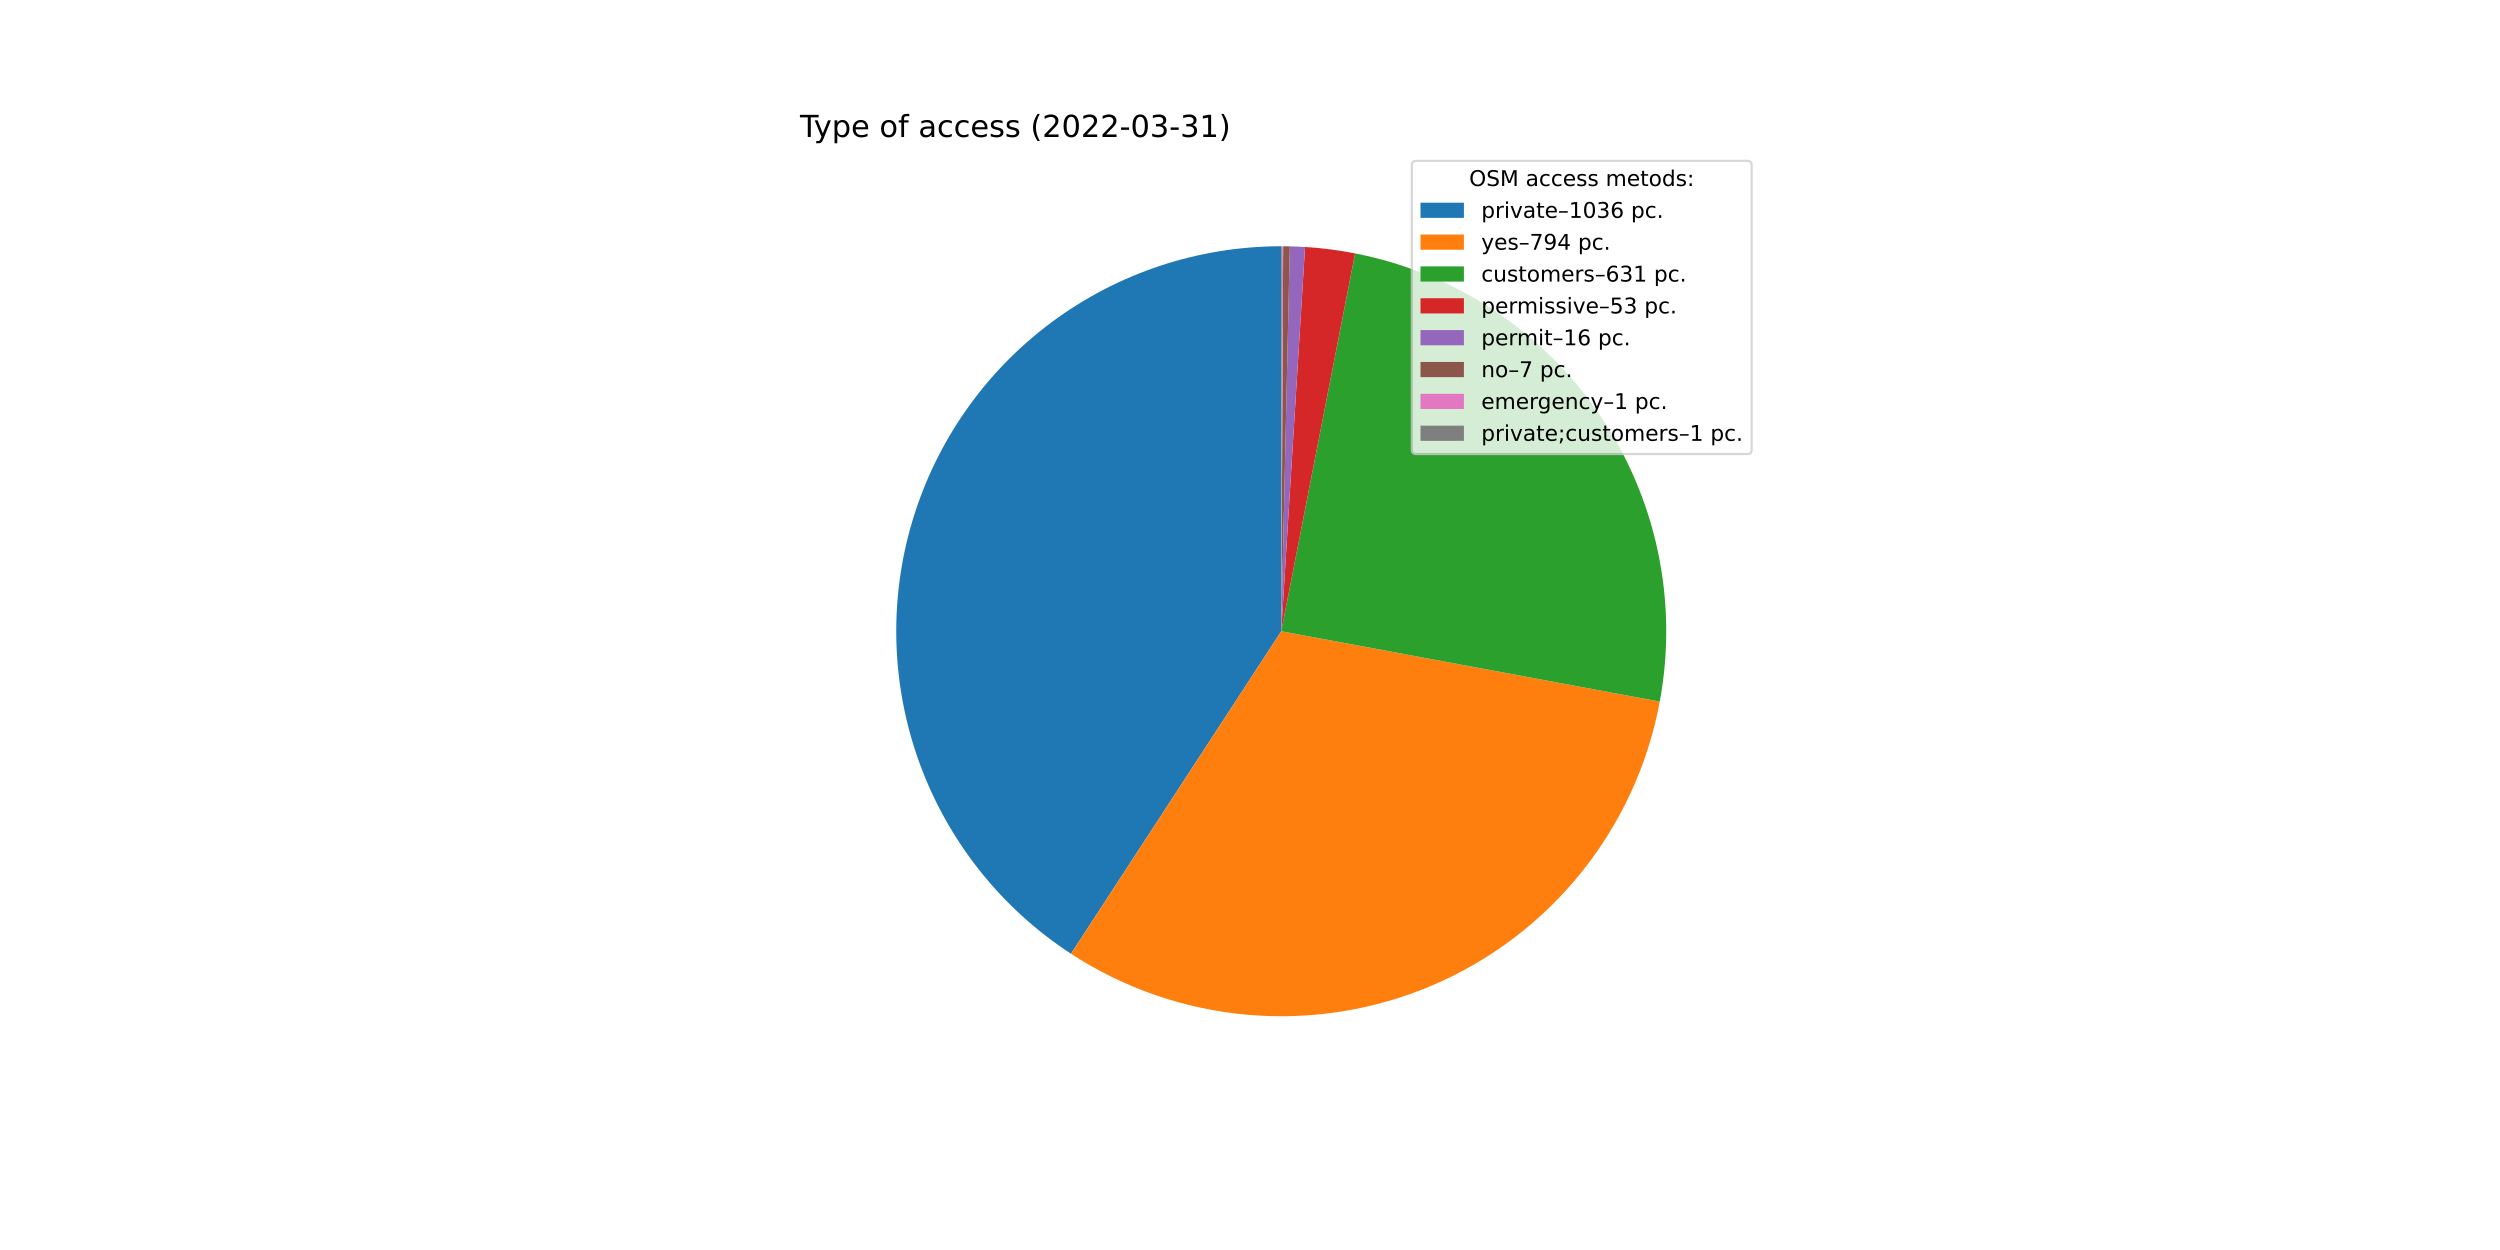
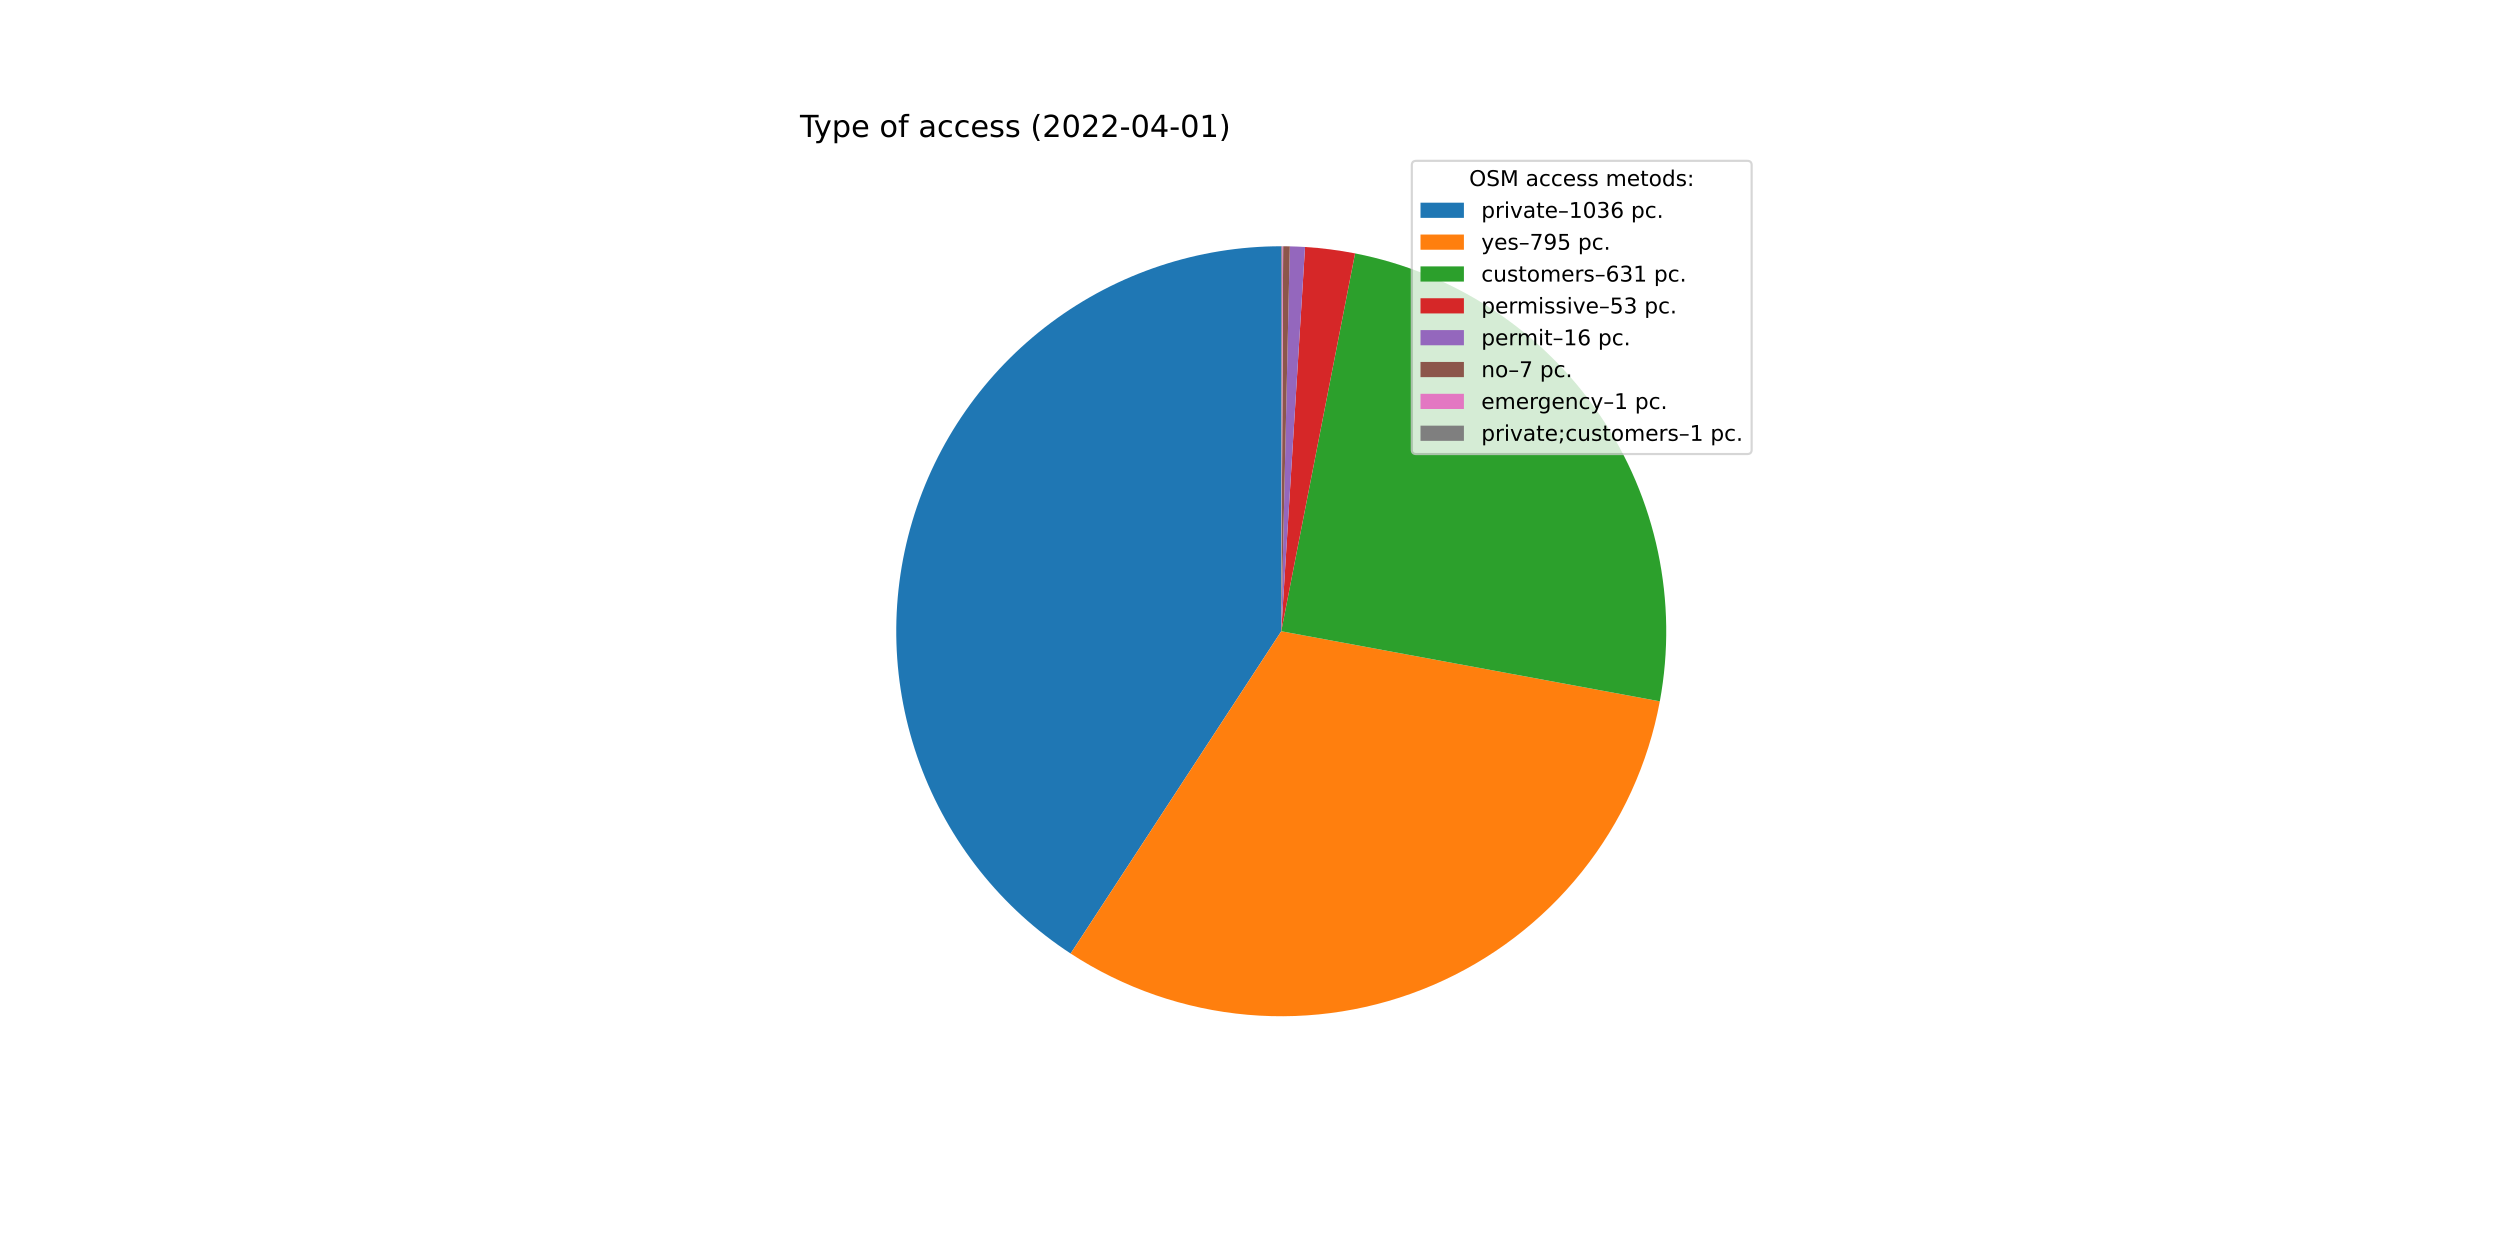
<svg xmlns="http://www.w3.org/2000/svg" xmlns:xlink="http://www.w3.org/1999/xlink" width="1152pt" height="576pt" viewBox="0 0 1152 576" version="1.1">
  <defs>
    <style type="text/css">*{stroke-linejoin: round; stroke-linecap: butt}</style>
  </defs>
  <g id="figure_1">
    <g id="patch_1">
      <path d="M 0 576  L 1152 576  L 1152 0  L 0 0  z " style="fill: #ffffff" />
    </g>
    <g id="axes_1">
      <g id="patch_2">
-         <path d="M 590.4 113.472  C 552.176 113.472 514.957 125.825 484.319 148.681  C 453.681 171.537 431.236 203.694 420.345 240.334  C 409.455 276.973 410.692 316.17 423.871 352.05  C 437.051 387.93 461.479 418.607 493.498 439.485  L 590.4 290.88  L 590.4 113.472  z " style="fill: #1f77b4" />
+         <path d="M 590.4 113.472  C 552.191 113.472 514.986 125.816 484.355 148.655  C 453.724 171.494 431.275 203.629 420.371 240.248  C 409.466 276.867 410.678 316.048 423.825 351.924  C 436.972 387.799 461.363 418.485 493.348 439.387  L 590.4 290.88  L 590.4 113.472  z " style="fill: #1f77b4" />
      </g>
      <g id="patch_3">
-         <path d="M 493.498 439.485  C 517.952 455.431 545.969 465.098 575.053 467.623  C 604.138 470.148 633.401 465.456 660.238 453.963  C 687.075 442.471 710.665 424.53 728.907 401.737  C 747.15 378.944 759.487 351.997 764.822 323.295  L 590.4 290.88  L 493.498 439.485  z " style="fill: #ff7f0e" />
+         <path d="M 493.348 439.387  C 517.807 455.372 545.841 465.069 574.95 467.614  C 604.059 470.159 633.35 465.473 660.212 453.975  C 687.074 442.476 710.684 424.518 728.937 401.7  C 747.189 378.883 759.525 351.906 764.844 323.174  L 590.4 290.88  L 493.348 439.387  z " style="fill: #ff7f0e" />
      </g>
      <g id="patch_4">
-         <path d="M 764.822 323.295  C 773.363 277.333 763.401 229.808 737.12 191.146  C 710.839 152.483 670.312 125.734 624.432 116.767  L 590.4 290.88  L 764.822 323.295  z " style="fill: #2ca02c" />
+         <path d="M 764.844 323.174  C 773.35 277.225 763.367 229.726 737.081 191.089  C 710.796 152.453 670.281 125.725 624.419 116.764  L 590.4 290.88  L 764.844 323.174  z " style="fill: #2ca02c" />
      </g>
      <g id="patch_5">
-         <path d="M 624.432 116.767  C 620.625 116.023 616.796 115.404 612.949 114.911  C 609.102 114.418 605.24 114.051 601.369 113.811  L 590.4 290.88  L 624.432 116.767  z " style="fill: #d62728" />
+         <path d="M 624.419 116.764  C 620.614 116.021 616.785 115.402 612.94 114.91  C 609.094 114.417 605.234 114.051 601.364 113.811  L 590.4 290.88  L 624.419 116.764  z " style="fill: #d62728" />
      </g>
      <g id="patch_6">
-         <path d="M 601.369 113.811  C 600.2 113.739 599.031 113.678 597.861 113.629  C 596.692 113.58 595.521 113.542 594.351 113.516  L 590.4 290.88  L 601.369 113.811  z " style="fill: #9467bd" />
+         <path d="M 601.364 113.811  C 600.196 113.739 599.028 113.678 597.858 113.629  C 596.689 113.58 595.519 113.542 594.349 113.516  L 590.4 290.88  L 601.364 113.811  z " style="fill: #9467bd" />
      </g>
      <g id="patch_7">
-         <path d="M 594.351 113.516  C 593.839 113.505 593.327 113.495 592.815 113.488  C 592.302 113.481 591.79 113.477 591.278 113.474  L 590.4 290.88  L 594.351 113.516  z " style="fill: #8c564b" />
+         <path d="M 594.349 113.516  C 593.837 113.505 593.326 113.495 592.814 113.488  C 592.302 113.481 591.79 113.477 591.278 113.474  L 590.4 290.88  L 594.349 113.516  z " style="fill: #8c564b" />
      </g>
      <g id="patch_8">
-         <path d="M 591.278 113.474  C 591.205 113.474 591.132 113.473 591.059 113.473  C 590.985 113.473 590.912 113.473 590.839 113.473  L 590.4 290.88  L 591.278 113.474  z " style="fill: #e377c2" />
+         <path d="M 591.278 113.474  C 591.205 113.474 591.131 113.473 591.058 113.473  C 590.985 113.473 590.912 113.473 590.839 113.473  L 590.4 290.88  L 591.278 113.474  z " style="fill: #e377c2" />
      </g>
      <g id="patch_9">
-         <path d="M 590.839 113.473  C 590.766 113.472 590.693 113.472 590.62 113.472  C 590.546 113.472 590.473 113.472 590.4 113.472  L 590.4 290.88  L 590.839 113.473  z " style="fill: #7f7f7f" />
+         <path d="M 590.839 113.473  C 590.766 113.472 590.693 113.472 590.619 113.472  C 590.546 113.472 590.473 113.472 590.4 113.472  L 590.4 290.88  L 590.839 113.473  z " style="fill: #7f7f7f" />
      </g>
      <g id="matplotlib.axis_1" />
      <g id="matplotlib.axis_2" />
      <g id="text_1">
        <g transform="translate(368.64 63.12)scale(0.14 -0.14)">
          <defs>
            <path id="DejaVuSans-54" d="M -19 4666  L 3928 4666  L 3928 4134  L 2272 4134  L 2272 0  L 1638 0  L 1638 4134  L -19 4134  L -19 4666  z " transform="scale(0.015625)" />
            <path id="DejaVuSans-79" d="M 2059 -325  Q 1816 -950 1584 -1140  Q 1353 -1331 966 -1331  L 506 -1331  L 506 -850  L 844 -850  Q 1081 -850 1212 -737  Q 1344 -625 1503 -206  L 1606 56  L 191 3500  L 800 3500  L 1894 763  L 2988 3500  L 3597 3500  L 2059 -325  z " transform="scale(0.015625)" />
            <path id="DejaVuSans-70" d="M 1159 525  L 1159 -1331  L 581 -1331  L 581 3500  L 1159 3500  L 1159 2969  Q 1341 3281 1617 3432  Q 1894 3584 2278 3584  Q 2916 3584 3314 3078  Q 3713 2572 3713 1747  Q 3713 922 3314 415  Q 2916 -91 2278 -91  Q 1894 -91 1617 61  Q 1341 213 1159 525  z M 3116 1747  Q 3116 2381 2855 2742  Q 2594 3103 2138 3103  Q 1681 3103 1420 2742  Q 1159 2381 1159 1747  Q 1159 1113 1420 752  Q 1681 391 2138 391  Q 2594 391 2855 752  Q 3116 1113 3116 1747  z " transform="scale(0.015625)" />
            <path id="DejaVuSans-65" d="M 3597 1894  L 3597 1613  L 953 1613  Q 991 1019 1311 708  Q 1631 397 2203 397  Q 2534 397 2845 478  Q 3156 559 3463 722  L 3463 178  Q 3153 47 2828 -22  Q 2503 -91 2169 -91  Q 1331 -91 842 396  Q 353 884 353 1716  Q 353 2575 817 3079  Q 1281 3584 2069 3584  Q 2775 3584 3186 3129  Q 3597 2675 3597 1894  z M 3022 2063  Q 3016 2534 2758 2815  Q 2500 3097 2075 3097  Q 1594 3097 1305 2825  Q 1016 2553 972 2059  L 3022 2063  z " transform="scale(0.015625)" />
            <path id="DejaVuSans-20" transform="scale(0.015625)" />
            <path id="DejaVuSans-6f" d="M 1959 3097  Q 1497 3097 1228 2736  Q 959 2375 959 1747  Q 959 1119 1226 758  Q 1494 397 1959 397  Q 2419 397 2687 759  Q 2956 1122 2956 1747  Q 2956 2369 2687 2733  Q 2419 3097 1959 3097  z M 1959 3584  Q 2709 3584 3137 3096  Q 3566 2609 3566 1747  Q 3566 888 3137 398  Q 2709 -91 1959 -91  Q 1206 -91 779 398  Q 353 888 353 1747  Q 353 2609 779 3096  Q 1206 3584 1959 3584  z " transform="scale(0.015625)" />
            <path id="DejaVuSans-66" d="M 2375 4863  L 2375 4384  L 1825 4384  Q 1516 4384 1395 4259  Q 1275 4134 1275 3809  L 1275 3500  L 2222 3500  L 2222 3053  L 1275 3053  L 1275 0  L 697 0  L 697 3053  L 147 3053  L 147 3500  L 697 3500  L 697 3744  Q 697 4328 969 4595  Q 1241 4863 1831 4863  L 2375 4863  z " transform="scale(0.015625)" />
            <path id="DejaVuSans-61" d="M 2194 1759  Q 1497 1759 1228 1600  Q 959 1441 959 1056  Q 959 750 1161 570  Q 1363 391 1709 391  Q 2188 391 2477 730  Q 2766 1069 2766 1631  L 2766 1759  L 2194 1759  z M 3341 1997  L 3341 0  L 2766 0  L 2766 531  Q 2569 213 2275 61  Q 1981 -91 1556 -91  Q 1019 -91 701 211  Q 384 513 384 1019  Q 384 1609 779 1909  Q 1175 2209 1959 2209  L 2766 2209  L 2766 2266  Q 2766 2663 2505 2880  Q 2244 3097 1772 3097  Q 1472 3097 1187 3025  Q 903 2953 641 2809  L 641 3341  Q 956 3463 1253 3523  Q 1550 3584 1831 3584  Q 2591 3584 2966 3190  Q 3341 2797 3341 1997  z " transform="scale(0.015625)" />
            <path id="DejaVuSans-63" d="M 3122 3366  L 3122 2828  Q 2878 2963 2633 3030  Q 2388 3097 2138 3097  Q 1578 3097 1268 2742  Q 959 2388 959 1747  Q 959 1106 1268 751  Q 1578 397 2138 397  Q 2388 397 2633 464  Q 2878 531 3122 666  L 3122 134  Q 2881 22 2623 -34  Q 2366 -91 2075 -91  Q 1284 -91 818 406  Q 353 903 353 1747  Q 353 2603 823 3093  Q 1294 3584 2113 3584  Q 2378 3584 2631 3529  Q 2884 3475 3122 3366  z " transform="scale(0.015625)" />
            <path id="DejaVuSans-73" d="M 2834 3397  L 2834 2853  Q 2591 2978 2328 3040  Q 2066 3103 1784 3103  Q 1356 3103 1142 2972  Q 928 2841 928 2578  Q 928 2378 1081 2264  Q 1234 2150 1697 2047  L 1894 2003  Q 2506 1872 2764 1633  Q 3022 1394 3022 966  Q 3022 478 2636 193  Q 2250 -91 1575 -91  Q 1294 -91 989 -36  Q 684 19 347 128  L 347 722  Q 666 556 975 473  Q 1284 391 1588 391  Q 1994 391 2212 530  Q 2431 669 2431 922  Q 2431 1156 2273 1281  Q 2116 1406 1581 1522  L 1381 1569  Q 847 1681 609 1914  Q 372 2147 372 2553  Q 372 3047 722 3315  Q 1072 3584 1716 3584  Q 2034 3584 2315 3537  Q 2597 3491 2834 3397  z " transform="scale(0.015625)" />
            <path id="DejaVuSans-28" d="M 1984 4856  Q 1566 4138 1362 3434  Q 1159 2731 1159 2009  Q 1159 1288 1364 580  Q 1569 -128 1984 -844  L 1484 -844  Q 1016 -109 783 600  Q 550 1309 550 2009  Q 550 2706 781 3412  Q 1013 4119 1484 4856  L 1984 4856  z " transform="scale(0.015625)" />
            <path id="DejaVuSans-32" d="M 1228 531  L 3431 531  L 3431 0  L 469 0  L 469 531  Q 828 903 1448 1529  Q 2069 2156 2228 2338  Q 2531 2678 2651 2914  Q 2772 3150 2772 3378  Q 2772 3750 2511 3984  Q 2250 4219 1831 4219  Q 1534 4219 1204 4116  Q 875 4013 500 3803  L 500 4441  Q 881 4594 1212 4672  Q 1544 4750 1819 4750  Q 2544 4750 2975 4387  Q 3406 4025 3406 3419  Q 3406 3131 3298 2873  Q 3191 2616 2906 2266  Q 2828 2175 2409 1742  Q 1991 1309 1228 531  z " transform="scale(0.015625)" />
            <path id="DejaVuSans-30" d="M 2034 4250  Q 1547 4250 1301 3770  Q 1056 3291 1056 2328  Q 1056 1369 1301 889  Q 1547 409 2034 409  Q 2525 409 2770 889  Q 3016 1369 3016 2328  Q 3016 3291 2770 3770  Q 2525 4250 2034 4250  z M 2034 4750  Q 2819 4750 3233 4129  Q 3647 3509 3647 2328  Q 3647 1150 3233 529  Q 2819 -91 2034 -91  Q 1250 -91 836 529  Q 422 1150 422 2328  Q 422 3509 836 4129  Q 1250 4750 2034 4750  z " transform="scale(0.015625)" />
            <path id="DejaVuSans-2d" d="M 313 2009  L 1997 2009  L 1997 1497  L 313 1497  L 313 2009  z " transform="scale(0.015625)" />
-             <path id="DejaVuSans-33" d="M 2597 2516  Q 3050 2419 3304 2112  Q 3559 1806 3559 1356  Q 3559 666 3084 287  Q 2609 -91 1734 -91  Q 1441 -91 1130 -33  Q 819 25 488 141  L 488 750  Q 750 597 1062 519  Q 1375 441 1716 441  Q 2309 441 2620 675  Q 2931 909 2931 1356  Q 2931 1769 2642 2001  Q 2353 2234 1838 2234  L 1294 2234  L 1294 2753  L 1863 2753  Q 2328 2753 2575 2939  Q 2822 3125 2822 3475  Q 2822 3834 2567 4026  Q 2313 4219 1838 4219  Q 1578 4219 1281 4162  Q 984 4106 628 3988  L 628 4550  Q 988 4650 1302 4700  Q 1616 4750 1894 4750  Q 2613 4750 3031 4423  Q 3450 4097 3450 3541  Q 3450 3153 3228 2886  Q 3006 2619 2597 2516  z " transform="scale(0.015625)" />
+             <path id="DejaVuSans-34" d="M 2419 4116  L 825 1625  L 2419 1625  L 2419 4116  z M 2253 4666  L 3047 4666  L 3047 1625  L 3713 1625  L 3713 1100  L 3047 1100  L 3047 0  L 2419 0  L 2419 1100  L 313 1100  L 313 1709  L 2253 4666  z " transform="scale(0.015625)" />
            <path id="DejaVuSans-31" d="M 794 531  L 1825 531  L 1825 4091  L 703 3866  L 703 4441  L 1819 4666  L 2450 4666  L 2450 531  L 3481 531  L 3481 0  L 794 0  L 794 531  z " transform="scale(0.015625)" />
            <path id="DejaVuSans-29" d="M 513 4856  L 1013 4856  Q 1481 4119 1714 3412  Q 1947 2706 1947 2009  Q 1947 1309 1714 600  Q 1481 -109 1013 -844  L 513 -844  Q 928 -128 1133 580  Q 1338 1288 1338 2009  Q 1338 2731 1133 3434  Q 928 4138 513 4856  z " transform="scale(0.015625)" />
          </defs>
          <use xlink:href="#DejaVuSans-54" />
          <use xlink:href="#DejaVuSans-79" x="45.459" />
          <use xlink:href="#DejaVuSans-70" x="104.639" />
          <use xlink:href="#DejaVuSans-65" x="168.115" />
          <use xlink:href="#DejaVuSans-20" x="229.639" />
          <use xlink:href="#DejaVuSans-6f" x="261.426" />
          <use xlink:href="#DejaVuSans-66" x="322.607" />
          <use xlink:href="#DejaVuSans-20" x="357.812" />
          <use xlink:href="#DejaVuSans-61" x="389.6" />
          <use xlink:href="#DejaVuSans-63" x="450.879" />
          <use xlink:href="#DejaVuSans-63" x="505.859" />
          <use xlink:href="#DejaVuSans-65" x="560.84" />
          <use xlink:href="#DejaVuSans-73" x="622.363" />
          <use xlink:href="#DejaVuSans-73" x="674.463" />
          <use xlink:href="#DejaVuSans-20" x="726.562" />
          <use xlink:href="#DejaVuSans-28" x="758.35" />
          <use xlink:href="#DejaVuSans-32" x="797.363" />
          <use xlink:href="#DejaVuSans-30" x="860.986" />
          <use xlink:href="#DejaVuSans-32" x="924.609" />
          <use xlink:href="#DejaVuSans-32" x="988.232" />
          <use xlink:href="#DejaVuSans-2d" x="1051.855" />
          <use xlink:href="#DejaVuSans-30" x="1087.939" />
-           <use xlink:href="#DejaVuSans-33" x="1151.562" />
+           <use xlink:href="#DejaVuSans-34" x="1151.562" />
          <use xlink:href="#DejaVuSans-2d" x="1215.186" />
-           <use xlink:href="#DejaVuSans-33" x="1251.27" />
+           <use xlink:href="#DejaVuSans-30" x="1251.27" />
          <use xlink:href="#DejaVuSans-31" x="1314.893" />
          <use xlink:href="#DejaVuSans-29" x="1378.516" />
        </g>
      </g>
      <g id="legend_1">
        <g id="patch_10">
          <path d="M 652.569 209.223  L 805.16 209.223  Q 807.16 209.223 807.16 207.223  L 807.16 76.12  Q 807.16 74.12 805.16 74.12  L 652.569 74.12  Q 650.569 74.12 650.569 76.12  L 650.569 207.223  Q 650.569 209.223 652.569 209.223  z " style="fill: #ffffff; opacity: 0.8; stroke: #cccccc; stroke-linejoin: miter" />
        </g>
        <g id="text_2">
          <g transform="translate(676.9842 85.71844)scale(0.1 -0.1)">
            <defs>
              <path id="DejaVuSans-4f" d="M 2522 4238  Q 1834 4238 1429 3725  Q 1025 3213 1025 2328  Q 1025 1447 1429 934  Q 1834 422 2522 422  Q 3209 422 3611 934  Q 4013 1447 4013 2328  Q 4013 3213 3611 3725  Q 3209 4238 2522 4238  z M 2522 4750  Q 3503 4750 4090 4092  Q 4678 3434 4678 2328  Q 4678 1225 4090 567  Q 3503 -91 2522 -91  Q 1538 -91 948 565  Q 359 1222 359 2328  Q 359 3434 948 4092  Q 1538 4750 2522 4750  z " transform="scale(0.015625)" />
              <path id="DejaVuSans-53" d="M 3425 4513  L 3425 3897  Q 3066 4069 2747 4153  Q 2428 4238 2131 4238  Q 1616 4238 1336 4038  Q 1056 3838 1056 3469  Q 1056 3159 1242 3001  Q 1428 2844 1947 2747  L 2328 2669  Q 3034 2534 3370 2195  Q 3706 1856 3706 1288  Q 3706 609 3251 259  Q 2797 -91 1919 -91  Q 1588 -91 1214 -16  Q 841 59 441 206  L 441 856  Q 825 641 1194 531  Q 1563 422 1919 422  Q 2459 422 2753 634  Q 3047 847 3047 1241  Q 3047 1584 2836 1778  Q 2625 1972 2144 2069  L 1759 2144  Q 1053 2284 737 2584  Q 422 2884 422 3419  Q 422 4038 858 4394  Q 1294 4750 2059 4750  Q 2388 4750 2728 4690  Q 3069 4631 3425 4513  z " transform="scale(0.015625)" />
              <path id="DejaVuSans-4d" d="M 628 4666  L 1569 4666  L 2759 1491  L 3956 4666  L 4897 4666  L 4897 0  L 4281 0  L 4281 4097  L 3078 897  L 2444 897  L 1241 4097  L 1241 0  L 628 0  L 628 4666  z " transform="scale(0.015625)" />
              <path id="DejaVuSans-6d" d="M 3328 2828  Q 3544 3216 3844 3400  Q 4144 3584 4550 3584  Q 5097 3584 5394 3201  Q 5691 2819 5691 2113  L 5691 0  L 5113 0  L 5113 2094  Q 5113 2597 4934 2840  Q 4756 3084 4391 3084  Q 3944 3084 3684 2787  Q 3425 2491 3425 1978  L 3425 0  L 2847 0  L 2847 2094  Q 2847 2600 2669 2842  Q 2491 3084 2119 3084  Q 1678 3084 1418 2786  Q 1159 2488 1159 1978  L 1159 0  L 581 0  L 581 3500  L 1159 3500  L 1159 2956  Q 1356 3278 1631 3431  Q 1906 3584 2284 3584  Q 2666 3584 2933 3390  Q 3200 3197 3328 2828  z " transform="scale(0.015625)" />
              <path id="DejaVuSans-74" d="M 1172 4494  L 1172 3500  L 2356 3500  L 2356 3053  L 1172 3053  L 1172 1153  Q 1172 725 1289 603  Q 1406 481 1766 481  L 2356 481  L 2356 0  L 1766 0  Q 1100 0 847 248  Q 594 497 594 1153  L 594 3053  L 172 3053  L 172 3500  L 594 3500  L 594 4494  L 1172 4494  z " transform="scale(0.015625)" />
              <path id="DejaVuSans-64" d="M 2906 2969  L 2906 4863  L 3481 4863  L 3481 0  L 2906 0  L 2906 525  Q 2725 213 2448 61  Q 2172 -91 1784 -91  Q 1150 -91 751 415  Q 353 922 353 1747  Q 353 2572 751 3078  Q 1150 3584 1784 3584  Q 2172 3584 2448 3432  Q 2725 3281 2906 2969  z M 947 1747  Q 947 1113 1208 752  Q 1469 391 1925 391  Q 2381 391 2643 752  Q 2906 1113 2906 1747  Q 2906 2381 2643 2742  Q 2381 3103 1925 3103  Q 1469 3103 1208 2742  Q 947 2381 947 1747  z " transform="scale(0.015625)" />
              <path id="DejaVuSans-3a" d="M 750 794  L 1409 794  L 1409 0  L 750 0  L 750 794  z M 750 3309  L 1409 3309  L 1409 2516  L 750 2516  L 750 3309  z " transform="scale(0.015625)" />
            </defs>
            <use xlink:href="#DejaVuSans-4f" />
            <use xlink:href="#DejaVuSans-53" x="78.711" />
            <use xlink:href="#DejaVuSans-4d" x="142.188" />
            <use xlink:href="#DejaVuSans-20" x="228.467" />
            <use xlink:href="#DejaVuSans-61" x="260.254" />
            <use xlink:href="#DejaVuSans-63" x="321.533" />
            <use xlink:href="#DejaVuSans-63" x="376.514" />
            <use xlink:href="#DejaVuSans-65" x="431.494" />
            <use xlink:href="#DejaVuSans-73" x="493.018" />
            <use xlink:href="#DejaVuSans-73" x="545.117" />
            <use xlink:href="#DejaVuSans-20" x="597.217" />
            <use xlink:href="#DejaVuSans-6d" x="629.004" />
            <use xlink:href="#DejaVuSans-65" x="726.416" />
            <use xlink:href="#DejaVuSans-74" x="787.939" />
            <use xlink:href="#DejaVuSans-6f" x="827.148" />
            <use xlink:href="#DejaVuSans-64" x="888.33" />
            <use xlink:href="#DejaVuSans-73" x="951.807" />
            <use xlink:href="#DejaVuSans-3a" x="1003.906" />
          </g>
        </g>
        <g id="patch_11">
          <path d="M 654.569 100.397  L 674.569 100.397  L 674.569 93.397  L 654.569 93.397  z " style="fill: #1f77b4" />
        </g>
        <g id="text_3">
          <g transform="translate(682.5694 100.3966)scale(0.1 -0.1)">
            <defs>
              <path id="DejaVuSans-72" d="M 2631 2963  Q 2534 3019 2420 3045  Q 2306 3072 2169 3072  Q 1681 3072 1420 2755  Q 1159 2438 1159 1844  L 1159 0  L 581 0  L 581 3500  L 1159 3500  L 1159 2956  Q 1341 3275 1631 3429  Q 1922 3584 2338 3584  Q 2397 3584 2469 3576  Q 2541 3569 2628 3553  L 2631 2963  z " transform="scale(0.015625)" />
              <path id="DejaVuSans-69" d="M 603 3500  L 1178 3500  L 1178 0  L 603 0  L 603 3500  z M 603 4863  L 1178 4863  L 1178 4134  L 603 4134  L 603 4863  z " transform="scale(0.015625)" />
              <path id="DejaVuSans-76" d="M 191 3500  L 800 3500  L 1894 563  L 2988 3500  L 3597 3500  L 2284 0  L 1503 0  L 191 3500  z " transform="scale(0.015625)" />
              <path id="DejaVuSans-2013" d="M 313 1978  L 2888 1978  L 2888 1528  L 313 1528  L 313 1978  z " transform="scale(0.015625)" />
+               <path id="DejaVuSans-33" d="M 2597 2516  Q 3050 2419 3304 2112  Q 3559 1806 3559 1356  Q 3559 666 3084 287  Q 2609 -91 1734 -91  Q 1441 -91 1130 -33  Q 819 25 488 141  L 488 750  Q 750 597 1062 519  Q 1375 441 1716 441  Q 2309 441 2620 675  Q 2931 909 2931 1356  Q 2931 1769 2642 2001  Q 2353 2234 1838 2234  L 1294 2234  L 1294 2753  L 1863 2753  Q 2328 2753 2575 2939  Q 2822 3125 2822 3475  Q 2822 3834 2567 4026  Q 2313 4219 1838 4219  Q 1578 4219 1281 4162  Q 984 4106 628 3988  L 628 4550  Q 988 4650 1302 4700  Q 1616 4750 1894 4750  Q 2613 4750 3031 4423  Q 3450 4097 3450 3541  Q 3450 3153 3228 2886  Q 3006 2619 2597 2516  z " transform="scale(0.015625)" />
              <path id="DejaVuSans-36" d="M 2113 2584  Q 1688 2584 1439 2293  Q 1191 2003 1191 1497  Q 1191 994 1439 701  Q 1688 409 2113 409  Q 2538 409 2786 701  Q 3034 994 3034 1497  Q 3034 2003 2786 2293  Q 2538 2584 2113 2584  z M 3366 4563  L 3366 3988  Q 3128 4100 2886 4159  Q 2644 4219 2406 4219  Q 1781 4219 1451 3797  Q 1122 3375 1075 2522  Q 1259 2794 1537 2939  Q 1816 3084 2150 3084  Q 2853 3084 3261 2657  Q 3669 2231 3669 1497  Q 3669 778 3244 343  Q 2819 -91 2113 -91  Q 1303 -91 875 529  Q 447 1150 447 2328  Q 447 3434 972 4092  Q 1497 4750 2381 4750  Q 2619 4750 2861 4703  Q 3103 4656 3366 4563  z " transform="scale(0.015625)" />
              <path id="DejaVuSans-2e" d="M 684 794  L 1344 794  L 1344 0  L 684 0  L 684 794  z " transform="scale(0.015625)" />
            </defs>
            <use xlink:href="#DejaVuSans-70" />
            <use xlink:href="#DejaVuSans-72" x="63.477" />
            <use xlink:href="#DejaVuSans-69" x="104.59" />
            <use xlink:href="#DejaVuSans-76" x="132.373" />
            <use xlink:href="#DejaVuSans-61" x="191.553" />
            <use xlink:href="#DejaVuSans-74" x="252.832" />
            <use xlink:href="#DejaVuSans-65" x="292.041" />
            <use xlink:href="#DejaVuSans-2013" x="353.564" />
            <use xlink:href="#DejaVuSans-31" x="403.564" />
            <use xlink:href="#DejaVuSans-30" x="467.188" />
            <use xlink:href="#DejaVuSans-33" x="530.811" />
            <use xlink:href="#DejaVuSans-36" x="594.434" />
            <use xlink:href="#DejaVuSans-20" x="658.057" />
            <use xlink:href="#DejaVuSans-70" x="689.844" />
            <use xlink:href="#DejaVuSans-63" x="753.32" />
            <use xlink:href="#DejaVuSans-2e" x="808.301" />
          </g>
        </g>
        <g id="patch_12">
          <path d="M 654.569 115.075  L 674.569 115.075  L 674.569 108.075  L 654.569 108.075  z " style="fill: #ff7f0e" />
        </g>
        <g id="text_4">
          <g transform="translate(682.5694 115.0747)scale(0.1 -0.1)">
            <defs>
              <path id="DejaVuSans-37" d="M 525 4666  L 3525 4666  L 3525 4397  L 1831 0  L 1172 0  L 2766 4134  L 525 4134  L 525 4666  z " transform="scale(0.015625)" />
              <path id="DejaVuSans-39" d="M 703 97  L 703 672  Q 941 559 1184 500  Q 1428 441 1663 441  Q 2288 441 2617 861  Q 2947 1281 2994 2138  Q 2813 1869 2534 1725  Q 2256 1581 1919 1581  Q 1219 1581 811 2004  Q 403 2428 403 3163  Q 403 3881 828 4315  Q 1253 4750 1959 4750  Q 2769 4750 3195 4129  Q 3622 3509 3622 2328  Q 3622 1225 3098 567  Q 2575 -91 1691 -91  Q 1453 -91 1209 -44  Q 966 3 703 97  z M 1959 2075  Q 2384 2075 2632 2365  Q 2881 2656 2881 3163  Q 2881 3666 2632 3958  Q 2384 4250 1959 4250  Q 1534 4250 1286 3958  Q 1038 3666 1038 3163  Q 1038 2656 1286 2365  Q 1534 2075 1959 2075  z " transform="scale(0.015625)" />
-               <path id="DejaVuSans-34" d="M 2419 4116  L 825 1625  L 2419 1625  L 2419 4116  z M 2253 4666  L 3047 4666  L 3047 1625  L 3713 1625  L 3713 1100  L 3047 1100  L 3047 0  L 2419 0  L 2419 1100  L 313 1100  L 313 1709  L 2253 4666  z " transform="scale(0.015625)" />
+               <path id="DejaVuSans-35" d="M 691 4666  L 3169 4666  L 3169 4134  L 1269 4134  L 1269 2991  Q 1406 3038 1543 3061  Q 1681 3084 1819 3084  Q 2600 3084 3056 2656  Q 3513 2228 3513 1497  Q 3513 744 3044 326  Q 2575 -91 1722 -91  Q 1428 -91 1123 -41  Q 819 9 494 109  L 494 744  Q 775 591 1075 516  Q 1375 441 1709 441  Q 2250 441 2565 725  Q 2881 1009 2881 1497  Q 2881 1984 2565 2268  Q 2250 2553 1709 2553  Q 1456 2553 1204 2497  Q 953 2441 691 2322  L 691 4666  z " transform="scale(0.015625)" />
            </defs>
            <use xlink:href="#DejaVuSans-79" />
            <use xlink:href="#DejaVuSans-65" x="59.18" />
            <use xlink:href="#DejaVuSans-73" x="120.703" />
            <use xlink:href="#DejaVuSans-2013" x="172.803" />
            <use xlink:href="#DejaVuSans-37" x="222.803" />
            <use xlink:href="#DejaVuSans-39" x="286.426" />
-             <use xlink:href="#DejaVuSans-34" x="350.049" />
+             <use xlink:href="#DejaVuSans-35" x="350.049" />
            <use xlink:href="#DejaVuSans-20" x="413.672" />
            <use xlink:href="#DejaVuSans-70" x="445.459" />
            <use xlink:href="#DejaVuSans-63" x="508.936" />
            <use xlink:href="#DejaVuSans-2e" x="563.916" />
          </g>
        </g>
        <g id="patch_13">
          <path d="M 654.569 129.753  L 674.569 129.753  L 674.569 122.753  L 654.569 122.753  z " style="fill: #2ca02c" />
        </g>
        <g id="text_5">
          <g transform="translate(682.5694 129.7528)scale(0.1 -0.1)">
            <defs>
              <path id="DejaVuSans-75" d="M 544 1381  L 544 3500  L 1119 3500  L 1119 1403  Q 1119 906 1312 657  Q 1506 409 1894 409  Q 2359 409 2629 706  Q 2900 1003 2900 1516  L 2900 3500  L 3475 3500  L 3475 0  L 2900 0  L 2900 538  Q 2691 219 2414 64  Q 2138 -91 1772 -91  Q 1169 -91 856 284  Q 544 659 544 1381  z M 1991 3584  L 1991 3584  z " transform="scale(0.015625)" />
            </defs>
            <use xlink:href="#DejaVuSans-63" />
            <use xlink:href="#DejaVuSans-75" x="54.98" />
            <use xlink:href="#DejaVuSans-73" x="118.359" />
            <use xlink:href="#DejaVuSans-74" x="170.459" />
            <use xlink:href="#DejaVuSans-6f" x="209.668" />
            <use xlink:href="#DejaVuSans-6d" x="270.85" />
            <use xlink:href="#DejaVuSans-65" x="368.262" />
            <use xlink:href="#DejaVuSans-72" x="429.785" />
            <use xlink:href="#DejaVuSans-73" x="470.898" />
            <use xlink:href="#DejaVuSans-2013" x="522.998" />
            <use xlink:href="#DejaVuSans-36" x="572.998" />
            <use xlink:href="#DejaVuSans-33" x="636.621" />
            <use xlink:href="#DejaVuSans-31" x="700.244" />
            <use xlink:href="#DejaVuSans-20" x="763.867" />
            <use xlink:href="#DejaVuSans-70" x="795.654" />
            <use xlink:href="#DejaVuSans-63" x="859.131" />
            <use xlink:href="#DejaVuSans-2e" x="914.111" />
          </g>
        </g>
        <g id="patch_14">
          <path d="M 654.569 144.431  L 674.569 144.431  L 674.569 137.431  L 654.569 137.431  z " style="fill: #d62728" />
        </g>
        <g id="text_6">
          <g transform="translate(682.5694 144.4309)scale(0.1 -0.1)">
-             <defs>
-               <path id="DejaVuSans-35" d="M 691 4666  L 3169 4666  L 3169 4134  L 1269 4134  L 1269 2991  Q 1406 3038 1543 3061  Q 1681 3084 1819 3084  Q 2600 3084 3056 2656  Q 3513 2228 3513 1497  Q 3513 744 3044 326  Q 2575 -91 1722 -91  Q 1428 -91 1123 -41  Q 819 9 494 109  L 494 744  Q 775 591 1075 516  Q 1375 441 1709 441  Q 2250 441 2565 725  Q 2881 1009 2881 1497  Q 2881 1984 2565 2268  Q 2250 2553 1709 2553  Q 1456 2553 1204 2497  Q 953 2441 691 2322  L 691 4666  z " transform="scale(0.015625)" />
-             </defs>
            <use xlink:href="#DejaVuSans-70" />
            <use xlink:href="#DejaVuSans-65" x="63.477" />
            <use xlink:href="#DejaVuSans-72" x="125" />
            <use xlink:href="#DejaVuSans-6d" x="164.363" />
            <use xlink:href="#DejaVuSans-69" x="261.775" />
            <use xlink:href="#DejaVuSans-73" x="289.559" />
            <use xlink:href="#DejaVuSans-73" x="341.658" />
            <use xlink:href="#DejaVuSans-69" x="393.758" />
            <use xlink:href="#DejaVuSans-76" x="421.541" />
            <use xlink:href="#DejaVuSans-65" x="480.721" />
            <use xlink:href="#DejaVuSans-2013" x="542.244" />
            <use xlink:href="#DejaVuSans-35" x="592.244" />
            <use xlink:href="#DejaVuSans-33" x="655.867" />
            <use xlink:href="#DejaVuSans-20" x="719.49" />
            <use xlink:href="#DejaVuSans-70" x="751.277" />
            <use xlink:href="#DejaVuSans-63" x="814.754" />
            <use xlink:href="#DejaVuSans-2e" x="869.734" />
          </g>
        </g>
        <g id="patch_15">
          <path d="M 654.569 159.109  L 674.569 159.109  L 674.569 152.109  L 654.569 152.109  z " style="fill: #9467bd" />
        </g>
        <g id="text_7">
          <g transform="translate(682.5694 159.1091)scale(0.1 -0.1)">
            <use xlink:href="#DejaVuSans-70" />
            <use xlink:href="#DejaVuSans-65" x="63.477" />
            <use xlink:href="#DejaVuSans-72" x="125" />
            <use xlink:href="#DejaVuSans-6d" x="164.363" />
            <use xlink:href="#DejaVuSans-69" x="261.775" />
            <use xlink:href="#DejaVuSans-74" x="289.559" />
            <use xlink:href="#DejaVuSans-2013" x="328.768" />
            <use xlink:href="#DejaVuSans-31" x="378.768" />
            <use xlink:href="#DejaVuSans-36" x="442.391" />
            <use xlink:href="#DejaVuSans-20" x="506.014" />
            <use xlink:href="#DejaVuSans-70" x="537.801" />
            <use xlink:href="#DejaVuSans-63" x="601.277" />
            <use xlink:href="#DejaVuSans-2e" x="656.258" />
          </g>
        </g>
        <g id="patch_16">
          <path d="M 654.569 173.787  L 674.569 173.787  L 674.569 166.787  L 654.569 166.787  z " style="fill: #8c564b" />
        </g>
        <g id="text_8">
          <g transform="translate(682.5694 173.7872)scale(0.1 -0.1)">
            <defs>
              <path id="DejaVuSans-6e" d="M 3513 2113  L 3513 0  L 2938 0  L 2938 2094  Q 2938 2591 2744 2837  Q 2550 3084 2163 3084  Q 1697 3084 1428 2787  Q 1159 2491 1159 1978  L 1159 0  L 581 0  L 581 3500  L 1159 3500  L 1159 2956  Q 1366 3272 1645 3428  Q 1925 3584 2291 3584  Q 2894 3584 3203 3211  Q 3513 2838 3513 2113  z " transform="scale(0.015625)" />
            </defs>
            <use xlink:href="#DejaVuSans-6e" />
            <use xlink:href="#DejaVuSans-6f" x="63.379" />
            <use xlink:href="#DejaVuSans-2013" x="124.561" />
            <use xlink:href="#DejaVuSans-37" x="174.561" />
            <use xlink:href="#DejaVuSans-20" x="238.184" />
            <use xlink:href="#DejaVuSans-70" x="269.971" />
            <use xlink:href="#DejaVuSans-63" x="333.447" />
            <use xlink:href="#DejaVuSans-2e" x="388.428" />
          </g>
        </g>
        <g id="patch_17">
          <path d="M 654.569 188.465  L 674.569 188.465  L 674.569 181.465  L 654.569 181.465  z " style="fill: #e377c2" />
        </g>
        <g id="text_9">
          <g transform="translate(682.5694 188.4653)scale(0.1 -0.1)">
            <defs>
              <path id="DejaVuSans-67" d="M 2906 1791  Q 2906 2416 2648 2759  Q 2391 3103 1925 3103  Q 1463 3103 1205 2759  Q 947 2416 947 1791  Q 947 1169 1205 825  Q 1463 481 1925 481  Q 2391 481 2648 825  Q 2906 1169 2906 1791  z M 3481 434  Q 3481 -459 3084 -895  Q 2688 -1331 1869 -1331  Q 1566 -1331 1297 -1286  Q 1028 -1241 775 -1147  L 775 -588  Q 1028 -725 1275 -790  Q 1522 -856 1778 -856  Q 2344 -856 2625 -561  Q 2906 -266 2906 331  L 2906 616  Q 2728 306 2450 153  Q 2172 0 1784 0  Q 1141 0 747 490  Q 353 981 353 1791  Q 353 2603 747 3093  Q 1141 3584 1784 3584  Q 2172 3584 2450 3431  Q 2728 3278 2906 2969  L 2906 3500  L 3481 3500  L 3481 434  z " transform="scale(0.015625)" />
            </defs>
            <use xlink:href="#DejaVuSans-65" />
            <use xlink:href="#DejaVuSans-6d" x="61.523" />
            <use xlink:href="#DejaVuSans-65" x="158.936" />
            <use xlink:href="#DejaVuSans-72" x="220.459" />
            <use xlink:href="#DejaVuSans-67" x="259.822" />
            <use xlink:href="#DejaVuSans-65" x="323.299" />
            <use xlink:href="#DejaVuSans-6e" x="384.822" />
            <use xlink:href="#DejaVuSans-63" x="448.201" />
            <use xlink:href="#DejaVuSans-79" x="503.182" />
            <use xlink:href="#DejaVuSans-2013" x="562.361" />
            <use xlink:href="#DejaVuSans-31" x="612.361" />
            <use xlink:href="#DejaVuSans-20" x="675.984" />
            <use xlink:href="#DejaVuSans-70" x="707.771" />
            <use xlink:href="#DejaVuSans-63" x="771.248" />
            <use xlink:href="#DejaVuSans-2e" x="826.229" />
          </g>
        </g>
        <g id="patch_18">
          <path d="M 654.569 203.143  L 674.569 203.143  L 674.569 196.143  L 654.569 196.143  z " style="fill: #7f7f7f" />
        </g>
        <g id="text_10">
          <g transform="translate(682.5694 203.1434)scale(0.1 -0.1)">
            <defs>
              <path id="DejaVuSans-3b" d="M 750 3309  L 1409 3309  L 1409 2516  L 750 2516  L 750 3309  z M 750 794  L 1409 794  L 1409 256  L 897 -744  L 494 -744  L 750 256  L 750 794  z " transform="scale(0.015625)" />
            </defs>
            <use xlink:href="#DejaVuSans-70" />
            <use xlink:href="#DejaVuSans-72" x="63.477" />
            <use xlink:href="#DejaVuSans-69" x="104.59" />
            <use xlink:href="#DejaVuSans-76" x="132.373" />
            <use xlink:href="#DejaVuSans-61" x="191.553" />
            <use xlink:href="#DejaVuSans-74" x="252.832" />
            <use xlink:href="#DejaVuSans-65" x="292.041" />
            <use xlink:href="#DejaVuSans-3b" x="353.564" />
            <use xlink:href="#DejaVuSans-63" x="387.256" />
            <use xlink:href="#DejaVuSans-75" x="442.236" />
            <use xlink:href="#DejaVuSans-73" x="505.615" />
            <use xlink:href="#DejaVuSans-74" x="557.715" />
            <use xlink:href="#DejaVuSans-6f" x="596.924" />
            <use xlink:href="#DejaVuSans-6d" x="658.105" />
            <use xlink:href="#DejaVuSans-65" x="755.518" />
            <use xlink:href="#DejaVuSans-72" x="817.041" />
            <use xlink:href="#DejaVuSans-73" x="858.154" />
            <use xlink:href="#DejaVuSans-2013" x="910.254" />
            <use xlink:href="#DejaVuSans-31" x="960.254" />
            <use xlink:href="#DejaVuSans-20" x="1023.877" />
            <use xlink:href="#DejaVuSans-70" x="1055.664" />
            <use xlink:href="#DejaVuSans-63" x="1119.141" />
            <use xlink:href="#DejaVuSans-2e" x="1174.121" />
          </g>
        </g>
      </g>
    </g>
  </g>
</svg>
